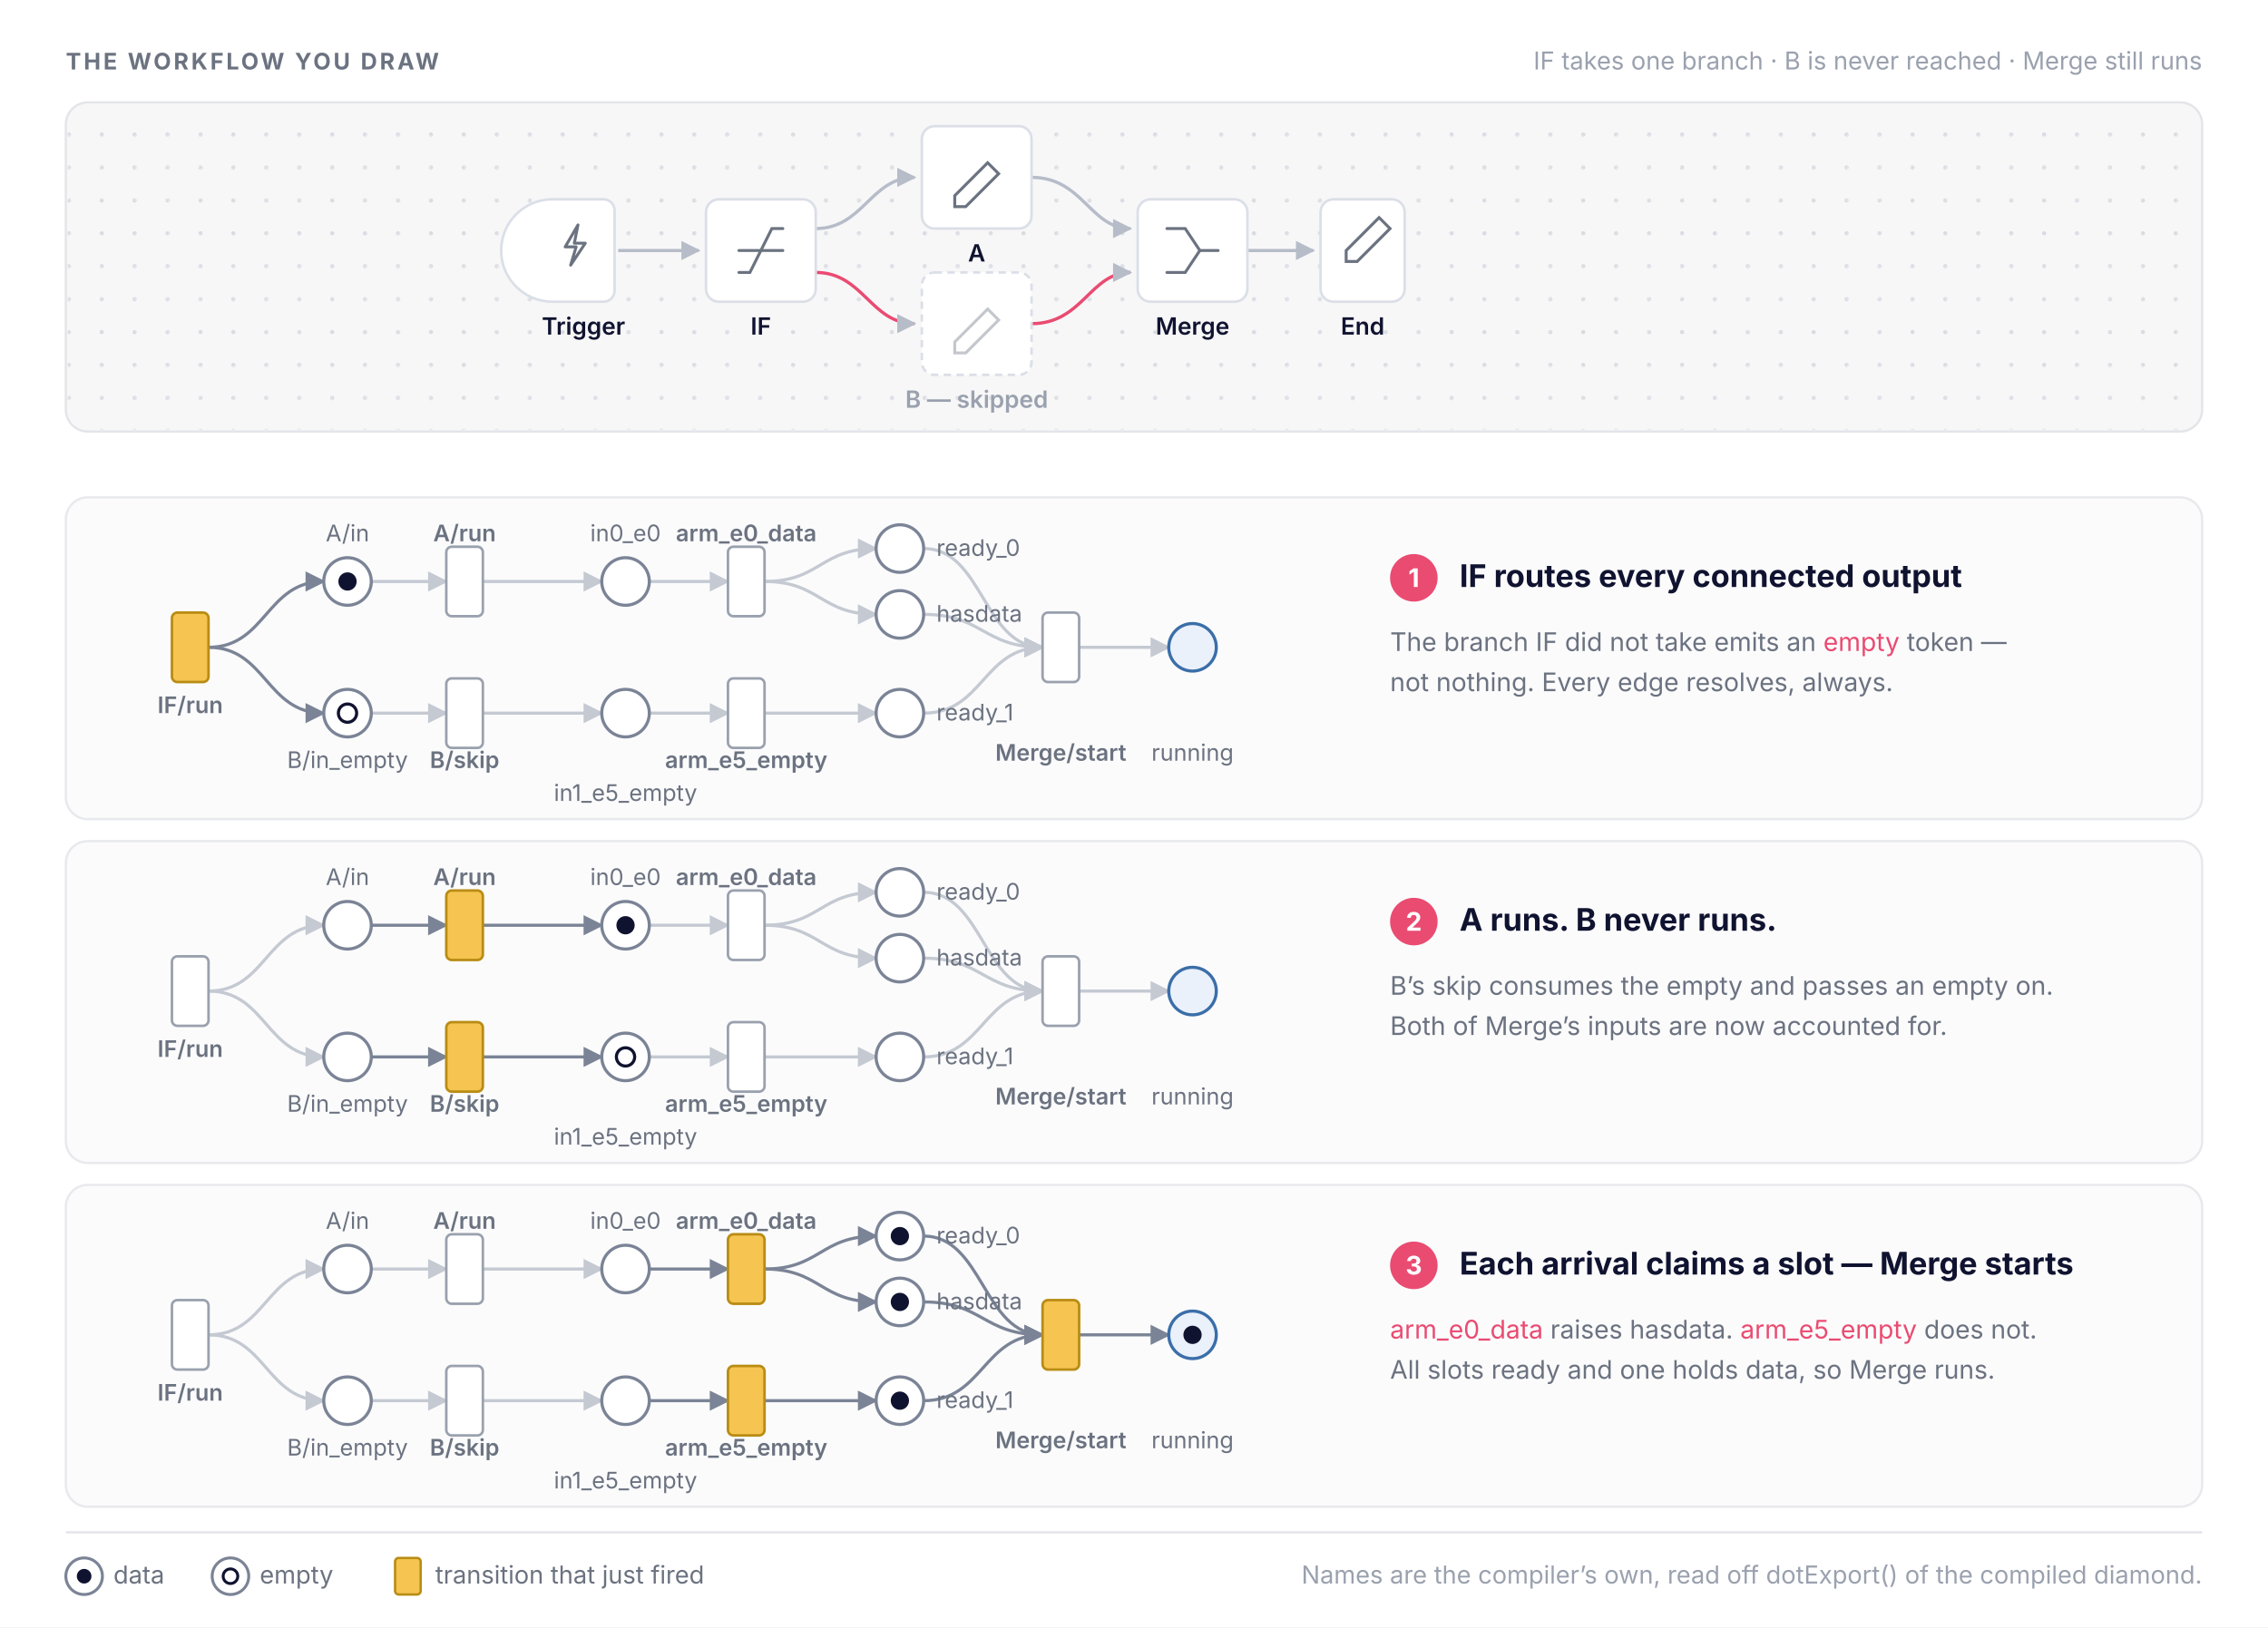
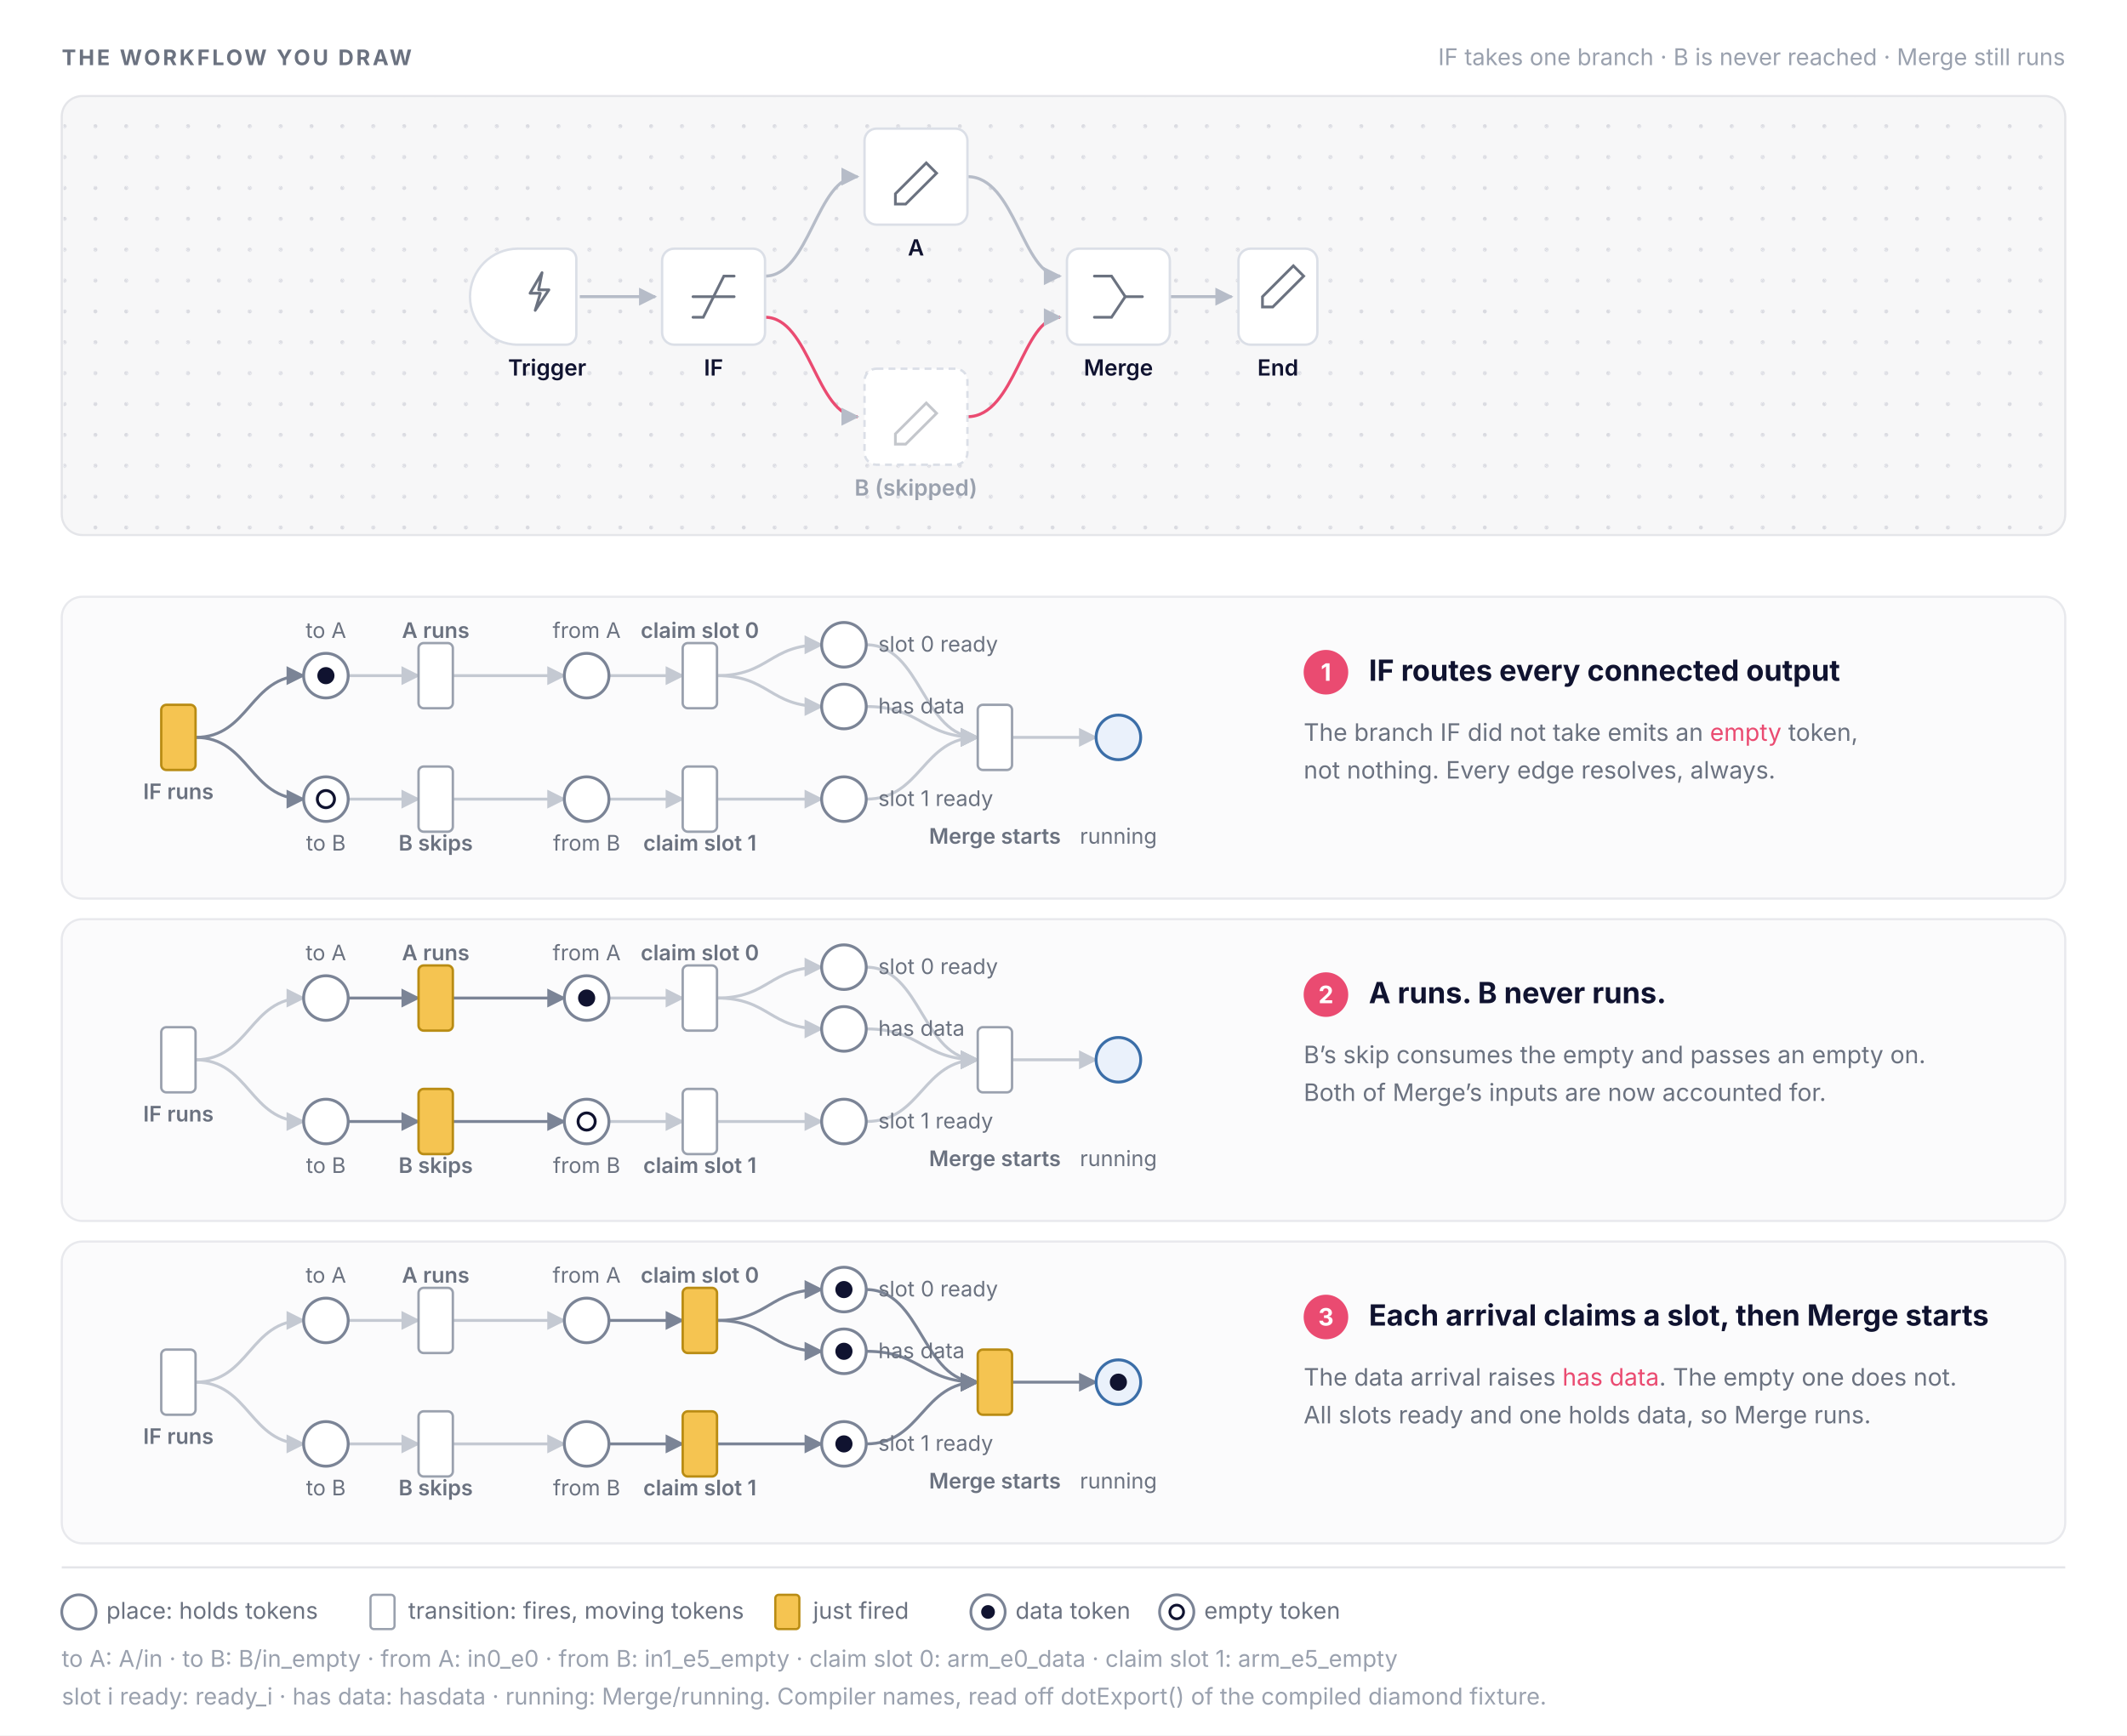
- <svg xmlns="http://www.w3.org/2000/svg" viewBox="0 0 1240 890" width="1240" height="890" role="img" aria-label="An n8n diamond workflow, then three frames of the compiled net running. IF routes data to A and an empty token to B. A runs and B skips, but the skip still delivers an empty to Merge. Both of Merge's input slots are claimed and one carries data, so Merge starts without any stuck-join fallback.">
+ <svg xmlns="http://www.w3.org/2000/svg" viewBox="0 0 1240 1012" width="1240" height="1012" role="img" aria-label="An n8n workflow that splits at IF and rejoins at Merge, then three frames of the compiled net running. IF routes data to A and an empty token to B. A runs and B skips, but the skip still delivers an empty to Merge. Both of Merge's input slots are claimed and one carries data, so Merge starts without any stuck-join fallback.">
  <style>
    .bg { fill:#ffffff; } .canvas { fill:#f7f7f8; stroke:#e4e5e9; } .dot { fill:#d9dae0; }
    .frame { fill:#fbfbfc; stroke:#e8e9ed; }
    .card { fill:#ffffff; stroke:#dbdfe7; } .glyph { stroke:#6b7280; fill:none; }
    .wire { stroke:#b6bcc8; fill:none; } .wireLit { stroke:#ea4b71; fill:none; }
    .ink { fill:#101330; } .muted { fill:#6b7280; } .faint { fill:#9aa1ae; } .accent { fill:#ea4b71; }
    .place { fill:#ffffff; stroke:#7b8496; } .term { fill:#eaf1fb; stroke:#3b6ea8; }
    .bar { fill:#ffffff; stroke:#9aa1ae; } .barLit { fill:#f5c451; stroke:#b98c14; }
    .tok { fill:#101330; } .tokE { fill:none; stroke:#101330; }
    .arc { stroke:#c4c9d2; fill:none; } .arcLit { stroke:#7b8496; fill:none; }
    .ahF { fill:#c4c9d2; } .ahLF { fill:#7b8496; } .awF { fill:#b6bcc8; }
    .panelln { stroke:#e4e5e9; } .badge { fill:#ea4b71; } .onacc { fill:#ffffff; }
    text { font-family: Inter, -apple-system, BlinkMacSystemFont, "Segoe UI", Roboto, "Helvetica Neue", Arial, sans-serif; }
    .eyebrow { font-size:12.5px; font-weight:700; letter-spacing:1.4px; }
    .nodelbl { font-size:13px; font-weight:600; }
    .plbl { font-size:12.5px; } .tlbl { font-size:12.5px; font-weight:600; }
    .fhead { font-size:17px; font-weight:650; } .fbody { font-size:14px; } .note { font-size:13.5px; }
  </style>
  <defs>
    <marker id="ah" viewBox="0 0 10 10" refX="9" refY="5" markerWidth="6.5" markerHeight="6.5" orient="auto-start-reverse">
      <path class="ahF" d="M0 0 L10 5 L0 10 z" />
    </marker>
    <marker id="ahL" viewBox="0 0 10 10" refX="9" refY="5" markerWidth="6.5" markerHeight="6.5" orient="auto-start-reverse">
      <path class="ahLF" d="M0 0 L10 5 L0 10 z" />
    </marker>
    <marker id="aw" viewBox="0 0 10 10" refX="9" refY="5" markerWidth="6" markerHeight="6" orient="auto-start-reverse">
      <path class="awF" d="M0 0 L10 5 L0 10 z" />
    </marker>
    <pattern id="grid" width="18" height="18" patternUnits="userSpaceOnUse">
      <circle class="dot" cx="1.6" cy="1.6" r="1.15" />
    </pattern>
  </defs>
-   <rect class="bg" x="0" y="0" width="1240" height="890" />
+   <rect class="bg" x="0" y="0" width="1240" height="1012" />
  <text class="muted eyebrow" x="36" y="38">THE WORKFLOW YOU DRAW</text>
  <text class="faint note" x="1204" y="38" text-anchor="end">IF takes one branch · B is never reached · Merge still runs</text>
-   <rect class="canvas" x="36" y="56" width="1168" height="180" rx="12" stroke-width="1.25" />
-   <rect x="37" y="57" width="1166" height="178" rx="11" fill="url(#grid)" />
+   <rect class="canvas" x="36" y="56" width="1168" height="256" rx="12" stroke-width="1.25" />
+   <rect x="37" y="57" width="1166" height="254" rx="11" fill="url(#grid)" />
  <g class="wire" stroke-width="1.75" marker-end="url(#aw)">
-     <path d="M338 137 C360 137 362 137 382 137" />
-     <path d="M446 125 C472 125 476 97 500 97" />
-     <path d="M564 97 C592 97 596 125 618 125" />
-     <path d="M682 137 C700 137 700 137 718 137" />
+     <path d="M338 173 C360 173 362 173 382 173" />
+     <path d="M446 161 C472 161 476 103 500 103" />
+     <path d="M564 103 C592 103 596 161 618 161" />
+     <path d="M682 173 C700 173 700 173 718 173" />
  </g>
  <g class="wireLit" stroke-width="1.75" marker-end="url(#aw)">
-     <path d="M446 149 C472 149 476 177 500 177" />
-     <path d="M564 177 C592 177 596 149 618 149" />
-   </g>
-   <path class="card" stroke-width="1.4" d="M302 109 h28 a6 6 0 0 1 6 6 v44 a6 6 0 0 1 -6 6 h-28 a28 28 0 0 1 0 -56 z" />
+     <path d="M446 185 C472 185 476 243 500 243" />
+     <path d="M564 243 C592 243 596 185 618 185" />
+   </g>
+   <path class="card" stroke-width="1.4" d="M302 145 h28 a6 6 0 0 1 6 6 v44 a6 6 0 0 1 -6 6 h-28 a28 28 0 0 1 0 -56 z" />
  <g class="glyph" stroke-width="1.6" stroke-linejoin="round" stroke-linecap="round">
-     <path d="M316 123 l-7 12 h6 l-3 10 l8 -12 h-6 z" />
-   </g>
-   <text class="ink nodelbl" x="319" y="183" text-anchor="middle">Trigger</text>
-   <rect class="card" x="386" y="109" width="60" height="56" rx="7" stroke-width="1.4" />
-   <g class="glyph" stroke-width="1.6" stroke-linecap="round">
-     <path d="M404 149 h6 l12 -24 h6" />
-     <path d="M404 137 h24" />
-   </g>
-   <text class="ink nodelbl" x="416" y="183" text-anchor="middle">IF</text>
-   <rect class="card" x="504" y="69" width="60" height="56" rx="7" stroke-width="1.4" />
-   <g class="glyph" stroke-width="1.6" stroke-linecap="round">
-     <path d="M522 107 l18 -18 l6 6 l-18 18 h-6 z" />
-   </g>
-   <text class="ink nodelbl" x="534" y="143" text-anchor="middle">A</text>
-   <rect class="card" x="504" y="149" width="60" height="56" rx="7" stroke-width="1.4" stroke-dasharray="4 3" />
+     <path d="M316 159 l-7 12 h6 l-3 10 l8 -12 h-6 z" />
+   </g>
+   <text class="ink nodelbl" x="319" y="219" text-anchor="middle">Trigger</text>
+   <rect class="card" x="386" y="145" width="60" height="56" rx="7" stroke-width="1.4" />
+   <g class="glyph" stroke-width="1.6" stroke-linecap="round">
+     <path d="M404 185 h6 l12 -24 h6" />
+     <path d="M404 173 h24" />
+   </g>
+   <text class="ink nodelbl" x="416" y="219" text-anchor="middle">IF</text>
+   <rect class="card" x="504" y="75" width="60" height="56" rx="7" stroke-width="1.4" />
+   <g class="glyph" stroke-width="1.6" stroke-linecap="round">
+     <path d="M522 113 l18 -18 l6 6 l-18 18 h-6 z" />
+   </g>
+   <text class="ink nodelbl" x="534" y="149" text-anchor="middle">A</text>
+   <rect class="card" x="504" y="215" width="60" height="56" rx="7" stroke-width="1.4" stroke-dasharray="4 3" />
  <g class="glyph" stroke-width="1.6" stroke-linecap="round" opacity="0.4">
-     <path d="M522 187 l18 -18 l6 6 l-18 18 h-6 z" />
-   </g>
-   <text class="faint nodelbl" x="534" y="223" text-anchor="middle">B — skipped</text>
-   <rect class="card" x="622" y="109" width="60" height="56" rx="7" stroke-width="1.4" />
-   <g class="glyph" stroke-width="1.6" stroke-linecap="round">
-     <path d="M638 125 h10 l8 12 h10" />
-     <path d="M638 149 h10 l8 -12" />
-   </g>
-   <text class="ink nodelbl" x="652" y="183" text-anchor="middle">Merge</text>
-   <rect class="card" x="722" y="109" width="46" height="56" rx="7" stroke-width="1.4" />
-   <g class="glyph" stroke-width="1.6" stroke-linecap="round">
-     <path d="M736 137 l18 -18 l6 6 l-18 18 h-6 z" />
-   </g>
-   <text class="ink nodelbl" x="745" y="183" text-anchor="middle">End</text>
-   <rect class="frame" x="36" y="272" width="1168" height="176" rx="12" stroke-width="1.25" />
-   <circle class="badge" cx="773" cy="316" r="13" />
-   <text class="onacc" x="773" y="321" text-anchor="middle" font-size="14" font-weight="700">1</text>
-   <text class="ink fhead" x="798" y="321">IF routes every connected output</text>
-   <text class="muted fbody" x="760" y="356">The branch IF did not take emits an <tspan class="accent">empty</tspan> token —</text>
-   <text class="muted fbody" x="760" y="378">not nothing. Every edge resolves, always.</text>
-   <path class="arcLit" stroke-width="1.7" marker-end="url(#ahL)" d="M114 354 C145.5 354 145.5 318 177 318" />
-   <path class="arcLit" stroke-width="1.7" marker-end="url(#ahL)" d="M114 354 C145.5 354 145.5 390 177 390" />
-   <path class="arc" stroke-width="1.7" marker-end="url(#ah)" d="M203 318 L244 318" />
-   <path class="arc" stroke-width="1.7" marker-end="url(#ah)" d="M264 318 L329 318" />
-   <path class="arc" stroke-width="1.7" marker-end="url(#ah)" d="M203 390 L244 390" />
-   <path class="arc" stroke-width="1.7" marker-end="url(#ah)" d="M264 390 L329 390" />
-   <path class="arc" stroke-width="1.7" marker-end="url(#ah)" d="M355 318 L398 318" />
-   <path class="arc" stroke-width="1.7" marker-end="url(#ah)" d="M355 390 L398 390" />
-   <path class="arc" stroke-width="1.7" marker-end="url(#ah)" d="M418 318 C448.5 318 448.5 300 479 300" />
-   <path class="arc" stroke-width="1.7" marker-end="url(#ah)" d="M418 318 C448.5 318 448.5 336 479 336" />
-   <path class="arc" stroke-width="1.7" marker-end="url(#ah)" d="M418 390 L479 390" />
-   <path class="arc" stroke-width="1.7" marker-end="url(#ah)" d="M505 300 C537.5 300 537.5 354 570 354" />
-   <path class="arc" stroke-width="1.7" marker-end="url(#ah)" d="M505 336 C537.5 336 537.5 354 570 354" />
-   <path class="arc" stroke-width="1.7" marker-end="url(#ah)" d="M505 390 C537.5 390 537.5 354 570 354" />
-   <path class="arc" stroke-width="1.7" marker-end="url(#ah)" d="M590 354 L639 354" />
-   <rect class="barLit" x="94" y="335" width="20" height="38" rx="3" stroke-width="1.4" />
-   <circle class="place" cx="190" cy="318" r="13" stroke-width="1.7" />
-   <circle class="tok" cx="190" cy="318" r="5" />
-   <rect class="bar" x="244" y="299" width="20" height="38" rx="3" stroke-width="1.4" />
-   <circle class="place" cx="342" cy="318" r="13" stroke-width="1.7" />
-   <rect class="bar" x="398" y="299" width="20" height="38" rx="3" stroke-width="1.4" />
-   <circle class="place" cx="190" cy="390" r="13" stroke-width="1.7" />
-   <circle class="tokE" cx="190" cy="390" r="5" stroke-width="1.7" />
-   <rect class="bar" x="244" y="371" width="20" height="38" rx="3" stroke-width="1.4" />
-   <circle class="place" cx="342" cy="390" r="13" stroke-width="1.7" />
-   <rect class="bar" x="398" y="371" width="20" height="38" rx="3" stroke-width="1.4" />
-   <circle class="place" cx="492" cy="300" r="13" stroke-width="1.7" />
-   <circle class="place" cx="492" cy="336" r="13" stroke-width="1.7" />
-   <circle class="place" cx="492" cy="390" r="13" stroke-width="1.7" />
-   <rect class="bar" x="570" y="335" width="20" height="38" rx="3" stroke-width="1.4" />
-   <circle class="term" cx="652" cy="354" r="13" stroke-width="1.7" />
-   <text class="muted tlbl" x="104" y="390" text-anchor="middle">IF/run</text>
-   <text class="muted plbl" x="190" y="296" text-anchor="middle">A/in</text>
-   <text class="muted tlbl" x="254" y="296" text-anchor="middle">A/run</text>
-   <text class="muted plbl" x="342" y="296" text-anchor="middle">in0_e0</text>
-   <text class="muted tlbl" x="408" y="296" text-anchor="middle">arm_e0_data</text>
-   <text class="muted plbl" x="190" y="420" text-anchor="middle">B/in_empty</text>
-   <text class="muted tlbl" x="254" y="420" text-anchor="middle">B/skip</text>
-   <text class="muted plbl" x="342" y="438" text-anchor="middle">in1_e5_empty</text>
-   <text class="muted tlbl" x="408" y="420" text-anchor="middle">arm_e5_empty</text>
-   <text class="muted plbl" x="512" y="304" text-anchor="start">ready_0</text>
-   <text class="muted plbl" x="512" y="340" text-anchor="start">hasdata</text>
-   <text class="muted plbl" x="512" y="394" text-anchor="start">ready_1</text>
-   <text class="muted tlbl" x="580" y="416" text-anchor="middle">Merge/start</text>
-   <text class="muted plbl" x="652" y="416" text-anchor="middle">running</text>
-   <rect class="frame" x="36" y="460" width="1168" height="176" rx="12" stroke-width="1.25" />
-   <circle class="badge" cx="773" cy="504" r="13" />
-   <text class="onacc" x="773" y="509" text-anchor="middle" font-size="14" font-weight="700">2</text>
-   <text class="ink fhead" x="798" y="509">A runs. B never runs.</text>
-   <text class="muted fbody" x="760" y="544">B’s skip consumes the empty and passes an empty on.</text>
-   <text class="muted fbody" x="760" y="566">Both of Merge’s inputs are now accounted for.</text>
-   <path class="arc" stroke-width="1.7" marker-end="url(#ah)" d="M114 542 C145.5 542 145.5 506 177 506" />
-   <path class="arc" stroke-width="1.7" marker-end="url(#ah)" d="M114 542 C145.5 542 145.5 578 177 578" />
-   <path class="arcLit" stroke-width="1.7" marker-end="url(#ahL)" d="M203 506 L244 506" />
-   <path class="arcLit" stroke-width="1.7" marker-end="url(#ahL)" d="M264 506 L329 506" />
-   <path class="arcLit" stroke-width="1.7" marker-end="url(#ahL)" d="M203 578 L244 578" />
-   <path class="arcLit" stroke-width="1.7" marker-end="url(#ahL)" d="M264 578 L329 578" />
-   <path class="arc" stroke-width="1.7" marker-end="url(#ah)" d="M355 506 L398 506" />
-   <path class="arc" stroke-width="1.7" marker-end="url(#ah)" d="M355 578 L398 578" />
-   <path class="arc" stroke-width="1.7" marker-end="url(#ah)" d="M418 506 C448.5 506 448.5 488 479 488" />
-   <path class="arc" stroke-width="1.7" marker-end="url(#ah)" d="M418 506 C448.5 506 448.5 524 479 524" />
-   <path class="arc" stroke-width="1.7" marker-end="url(#ah)" d="M418 578 L479 578" />
-   <path class="arc" stroke-width="1.7" marker-end="url(#ah)" d="M505 488 C537.5 488 537.5 542 570 542" />
-   <path class="arc" stroke-width="1.7" marker-end="url(#ah)" d="M505 524 C537.5 524 537.5 542 570 542" />
-   <path class="arc" stroke-width="1.7" marker-end="url(#ah)" d="M505 578 C537.5 578 537.5 542 570 542" />
-   <path class="arc" stroke-width="1.7" marker-end="url(#ah)" d="M590 542 L639 542" />
-   <rect class="bar" x="94" y="523" width="20" height="38" rx="3" stroke-width="1.4" />
-   <circle class="place" cx="190" cy="506" r="13" stroke-width="1.7" />
-   <rect class="barLit" x="244" y="487" width="20" height="38" rx="3" stroke-width="1.4" />
-   <circle class="place" cx="342" cy="506" r="13" stroke-width="1.7" />
-   <circle class="tok" cx="342" cy="506" r="5" />
-   <rect class="bar" x="398" y="487" width="20" height="38" rx="3" stroke-width="1.4" />
-   <circle class="place" cx="190" cy="578" r="13" stroke-width="1.7" />
-   <rect class="barLit" x="244" y="559" width="20" height="38" rx="3" stroke-width="1.4" />
-   <circle class="place" cx="342" cy="578" r="13" stroke-width="1.7" />
-   <circle class="tokE" cx="342" cy="578" r="5" stroke-width="1.7" />
-   <rect class="bar" x="398" y="559" width="20" height="38" rx="3" stroke-width="1.4" />
-   <circle class="place" cx="492" cy="488" r="13" stroke-width="1.7" />
-   <circle class="place" cx="492" cy="524" r="13" stroke-width="1.7" />
-   <circle class="place" cx="492" cy="578" r="13" stroke-width="1.7" />
-   <rect class="bar" x="570" y="523" width="20" height="38" rx="3" stroke-width="1.4" />
-   <circle class="term" cx="652" cy="542" r="13" stroke-width="1.7" />
-   <text class="muted tlbl" x="104" y="578" text-anchor="middle">IF/run</text>
-   <text class="muted plbl" x="190" y="484" text-anchor="middle">A/in</text>
-   <text class="muted tlbl" x="254" y="484" text-anchor="middle">A/run</text>
-   <text class="muted plbl" x="342" y="484" text-anchor="middle">in0_e0</text>
-   <text class="muted tlbl" x="408" y="484" text-anchor="middle">arm_e0_data</text>
-   <text class="muted plbl" x="190" y="608" text-anchor="middle">B/in_empty</text>
-   <text class="muted tlbl" x="254" y="608" text-anchor="middle">B/skip</text>
-   <text class="muted plbl" x="342" y="626" text-anchor="middle">in1_e5_empty</text>
-   <text class="muted tlbl" x="408" y="608" text-anchor="middle">arm_e5_empty</text>
-   <text class="muted plbl" x="512" y="492" text-anchor="start">ready_0</text>
-   <text class="muted plbl" x="512" y="528" text-anchor="start">hasdata</text>
-   <text class="muted plbl" x="512" y="582" text-anchor="start">ready_1</text>
-   <text class="muted tlbl" x="580" y="604" text-anchor="middle">Merge/start</text>
-   <text class="muted plbl" x="652" y="604" text-anchor="middle">running</text>
-   <rect class="frame" x="36" y="648" width="1168" height="176" rx="12" stroke-width="1.25" />
-   <circle class="badge" cx="773" cy="692" r="13" />
-   <text class="onacc" x="773" y="697" text-anchor="middle" font-size="14" font-weight="700">3</text>
-   <text class="ink fhead" x="798" y="697">Each arrival claims a slot — Merge starts</text>
-   <text class="muted fbody" x="760" y="732">
-     <tspan class="accent">arm_e0_data</tspan> raises hasdata. <tspan class="accent">arm_e5_empty</tspan> does not.</text>
-   <text class="muted fbody" x="760" y="754">All slots ready and one holds data, so Merge runs.</text>
-   <path class="arc" stroke-width="1.7" marker-end="url(#ah)" d="M114 730 C145.5 730 145.5 694 177 694" />
-   <path class="arc" stroke-width="1.7" marker-end="url(#ah)" d="M114 730 C145.5 730 145.5 766 177 766" />
-   <path class="arc" stroke-width="1.7" marker-end="url(#ah)" d="M203 694 L244 694" />
-   <path class="arc" stroke-width="1.7" marker-end="url(#ah)" d="M264 694 L329 694" />
-   <path class="arc" stroke-width="1.7" marker-end="url(#ah)" d="M203 766 L244 766" />
-   <path class="arc" stroke-width="1.7" marker-end="url(#ah)" d="M264 766 L329 766" />
-   <path class="arcLit" stroke-width="1.7" marker-end="url(#ahL)" d="M355 694 L398 694" />
-   <path class="arcLit" stroke-width="1.7" marker-end="url(#ahL)" d="M355 766 L398 766" />
-   <path class="arcLit" stroke-width="1.7" marker-end="url(#ahL)" d="M418 694 C448.5 694 448.5 676 479 676" />
-   <path class="arcLit" stroke-width="1.7" marker-end="url(#ahL)" d="M418 694 C448.5 694 448.5 712 479 712" />
-   <path class="arcLit" stroke-width="1.7" marker-end="url(#ahL)" d="M418 766 L479 766" />
-   <path class="arcLit" stroke-width="1.7" marker-end="url(#ahL)" d="M505 676 C537.5 676 537.5 730 570 730" />
-   <path class="arcLit" stroke-width="1.7" marker-end="url(#ahL)" d="M505 712 C537.5 712 537.5 730 570 730" />
-   <path class="arcLit" stroke-width="1.7" marker-end="url(#ahL)" d="M505 766 C537.5 766 537.5 730 570 730" />
-   <path class="arcLit" stroke-width="1.7" marker-end="url(#ahL)" d="M590 730 L639 730" />
-   <rect class="bar" x="94" y="711" width="20" height="38" rx="3" stroke-width="1.4" />
-   <circle class="place" cx="190" cy="694" r="13" stroke-width="1.7" />
-   <rect class="bar" x="244" y="675" width="20" height="38" rx="3" stroke-width="1.4" />
-   <circle class="place" cx="342" cy="694" r="13" stroke-width="1.7" />
-   <rect class="barLit" x="398" y="675" width="20" height="38" rx="3" stroke-width="1.4" />
-   <circle class="place" cx="190" cy="766" r="13" stroke-width="1.7" />
-   <rect class="bar" x="244" y="747" width="20" height="38" rx="3" stroke-width="1.4" />
-   <circle class="place" cx="342" cy="766" r="13" stroke-width="1.7" />
-   <rect class="barLit" x="398" y="747" width="20" height="38" rx="3" stroke-width="1.4" />
-   <circle class="place" cx="492" cy="676" r="13" stroke-width="1.7" />
-   <circle class="tok" cx="492" cy="676" r="5" />
-   <circle class="place" cx="492" cy="712" r="13" stroke-width="1.7" />
-   <circle class="tok" cx="492" cy="712" r="5" />
-   <circle class="place" cx="492" cy="766" r="13" stroke-width="1.7" />
-   <circle class="tok" cx="492" cy="766" r="5" />
-   <rect class="barLit" x="570" y="711" width="20" height="38" rx="3" stroke-width="1.4" />
-   <circle class="term" cx="652" cy="730" r="13" stroke-width="1.7" />
-   <circle class="tok" cx="652" cy="730" r="5" />
-   <text class="muted tlbl" x="104" y="766" text-anchor="middle">IF/run</text>
-   <text class="muted plbl" x="190" y="672" text-anchor="middle">A/in</text>
-   <text class="muted tlbl" x="254" y="672" text-anchor="middle">A/run</text>
-   <text class="muted plbl" x="342" y="672" text-anchor="middle">in0_e0</text>
-   <text class="muted tlbl" x="408" y="672" text-anchor="middle">arm_e0_data</text>
-   <text class="muted plbl" x="190" y="796" text-anchor="middle">B/in_empty</text>
-   <text class="muted tlbl" x="254" y="796" text-anchor="middle">B/skip</text>
-   <text class="muted plbl" x="342" y="814" text-anchor="middle">in1_e5_empty</text>
-   <text class="muted tlbl" x="408" y="796" text-anchor="middle">arm_e5_empty</text>
-   <text class="muted plbl" x="512" y="680" text-anchor="start">ready_0</text>
-   <text class="muted plbl" x="512" y="716" text-anchor="start">hasdata</text>
-   <text class="muted plbl" x="512" y="770" text-anchor="start">ready_1</text>
-   <text class="muted tlbl" x="580" y="792" text-anchor="middle">Merge/start</text>
-   <text class="muted plbl" x="652" y="792" text-anchor="middle">running</text>
-   <line class="panelln" stroke-width="1.25" x1="36" y1="838" x2="1204" y2="838" />
-   <circle class="place" cx="46" cy="862" r="10" stroke-width="1.6" />
-   <circle class="tok" cx="46" cy="862" r="4" />
-   <text class="muted note" x="62" y="866">data</text>
-   <circle class="place" cx="126" cy="862" r="10" stroke-width="1.6" />
-   <circle class="tokE" cx="126" cy="862" r="4" stroke-width="1.6" />
-   <text class="muted note" x="142" y="866">empty</text>
-   <rect class="barLit" x="216" y="852" width="14" height="20" rx="2" stroke-width="1.3" />
-   <text class="muted note" x="238" y="866">transition that just fired</text>
-   <text class="faint note" x="1204" y="866" text-anchor="end">Names are the compiler’s own, read off dotExport() of the compiled diamond.</text>
+     <path d="M522 253 l18 -18 l6 6 l-18 18 h-6 z" />
+   </g>
+   <text class="faint nodelbl" x="534" y="289" text-anchor="middle">B (skipped)</text>
+   <rect class="card" x="622" y="145" width="60" height="56" rx="7" stroke-width="1.4" />
+   <g class="glyph" stroke-width="1.6" stroke-linecap="round">
+     <path d="M638 161 h10 l8 12 h10" />
+     <path d="M638 185 h10 l8 -12" />
+   </g>
+   <text class="ink nodelbl" x="652" y="219" text-anchor="middle">Merge</text>
+   <rect class="card" x="722" y="145" width="46" height="56" rx="7" stroke-width="1.4" />
+   <g class="glyph" stroke-width="1.6" stroke-linecap="round">
+     <path d="M736 173 l18 -18 l6 6 l-18 18 h-6 z" />
+   </g>
+   <text class="ink nodelbl" x="745" y="219" text-anchor="middle">End</text>
+   <rect class="frame" x="36" y="348" width="1168" height="176" rx="12" stroke-width="1.25" />
+   <circle class="badge" cx="773" cy="392" r="13" />
+   <text class="onacc" x="773" y="397" text-anchor="middle" font-size="14" font-weight="700">1</text>
+   <text class="ink fhead" x="798" y="397">IF routes every connected output</text>
+   <text class="muted fbody" x="760" y="432">The branch IF did not take emits an <tspan class="accent">empty</tspan> token,</text>
+   <text class="muted fbody" x="760" y="454">not nothing. Every edge resolves, always.</text>
+   <path class="arcLit" stroke-width="1.7" marker-end="url(#ahL)" d="M114 430 C145.5 430 145.5 394 177 394" />
+   <path class="arcLit" stroke-width="1.7" marker-end="url(#ahL)" d="M114 430 C145.5 430 145.5 466 177 466" />
+   <path class="arc" stroke-width="1.7" marker-end="url(#ah)" d="M203 394 L244 394" />
+   <path class="arc" stroke-width="1.7" marker-end="url(#ah)" d="M264 394 L329 394" />
+   <path class="arc" stroke-width="1.7" marker-end="url(#ah)" d="M203 466 L244 466" />
+   <path class="arc" stroke-width="1.7" marker-end="url(#ah)" d="M264 466 L329 466" />
+   <path class="arc" stroke-width="1.7" marker-end="url(#ah)" d="M355 394 L398 394" />
+   <path class="arc" stroke-width="1.7" marker-end="url(#ah)" d="M355 466 L398 466" />
+   <path class="arc" stroke-width="1.7" marker-end="url(#ah)" d="M418 394 C448.5 394 448.5 376 479 376" />
+   <path class="arc" stroke-width="1.7" marker-end="url(#ah)" d="M418 394 C448.5 394 448.5 412 479 412" />
+   <path class="arc" stroke-width="1.7" marker-end="url(#ah)" d="M418 466 L479 466" />
+   <path class="arc" stroke-width="1.7" marker-end="url(#ah)" d="M505 376 C537.5 376 537.5 430 570 430" />
+   <path class="arc" stroke-width="1.7" marker-end="url(#ah)" d="M505 412 C537.5 412 537.5 430 570 430" />
+   <path class="arc" stroke-width="1.7" marker-end="url(#ah)" d="M505 466 C537.5 466 537.5 430 570 430" />
+   <path class="arc" stroke-width="1.7" marker-end="url(#ah)" d="M590 430 L639 430" />
+   <rect class="barLit" x="94" y="411" width="20" height="38" rx="3" stroke-width="1.4" />
+   <circle class="place" cx="190" cy="394" r="13" stroke-width="1.7" />
+   <circle class="tok" cx="190" cy="394" r="5" />
+   <rect class="bar" x="244" y="375" width="20" height="38" rx="3" stroke-width="1.4" />
+   <circle class="place" cx="342" cy="394" r="13" stroke-width="1.7" />
+   <rect class="bar" x="398" y="375" width="20" height="38" rx="3" stroke-width="1.4" />
+   <circle class="place" cx="190" cy="466" r="13" stroke-width="1.7" />
+   <circle class="tokE" cx="190" cy="466" r="5" stroke-width="1.7" />
+   <rect class="bar" x="244" y="447" width="20" height="38" rx="3" stroke-width="1.4" />
+   <circle class="place" cx="342" cy="466" r="13" stroke-width="1.7" />
+   <rect class="bar" x="398" y="447" width="20" height="38" rx="3" stroke-width="1.4" />
+   <circle class="place" cx="492" cy="376" r="13" stroke-width="1.7" />
+   <circle class="place" cx="492" cy="412" r="13" stroke-width="1.7" />
+   <circle class="place" cx="492" cy="466" r="13" stroke-width="1.7" />
+   <rect class="bar" x="570" y="411" width="20" height="38" rx="3" stroke-width="1.4" />
+   <circle class="term" cx="652" cy="430" r="13" stroke-width="1.7" />
+   <text class="muted tlbl" x="104" y="466" text-anchor="middle">IF runs</text>
+   <text class="muted plbl" x="190" y="372" text-anchor="middle">to A</text>
+   <text class="muted tlbl" x="254" y="372" text-anchor="middle">A runs</text>
+   <text class="muted plbl" x="342" y="372" text-anchor="middle">from A</text>
+   <text class="muted tlbl" x="408" y="372" text-anchor="middle">claim slot 0</text>
+   <text class="muted plbl" x="190" y="496" text-anchor="middle">to B</text>
+   <text class="muted tlbl" x="254" y="496" text-anchor="middle">B skips</text>
+   <text class="muted plbl" x="342" y="496" text-anchor="middle">from B</text>
+   <text class="muted tlbl" x="408" y="496" text-anchor="middle">claim slot 1</text>
+   <text class="muted plbl" x="512" y="380" text-anchor="start">slot 0 ready</text>
+   <text class="muted plbl" x="512" y="416" text-anchor="start">has data</text>
+   <text class="muted plbl" x="512" y="470" text-anchor="start">slot 1 ready</text>
+   <text class="muted tlbl" x="580" y="492" text-anchor="middle">Merge starts</text>
+   <text class="muted plbl" x="652" y="492" text-anchor="middle">running</text>
+   <rect class="frame" x="36" y="536" width="1168" height="176" rx="12" stroke-width="1.25" />
+   <circle class="badge" cx="773" cy="580" r="13" />
+   <text class="onacc" x="773" y="585" text-anchor="middle" font-size="14" font-weight="700">2</text>
+   <text class="ink fhead" x="798" y="585">A runs. B never runs.</text>
+   <text class="muted fbody" x="760" y="620">B’s skip consumes the empty and passes an empty on.</text>
+   <text class="muted fbody" x="760" y="642">Both of Merge’s inputs are now accounted for.</text>
+   <path class="arc" stroke-width="1.7" marker-end="url(#ah)" d="M114 618 C145.5 618 145.5 582 177 582" />
+   <path class="arc" stroke-width="1.7" marker-end="url(#ah)" d="M114 618 C145.5 618 145.5 654 177 654" />
+   <path class="arcLit" stroke-width="1.7" marker-end="url(#ahL)" d="M203 582 L244 582" />
+   <path class="arcLit" stroke-width="1.7" marker-end="url(#ahL)" d="M264 582 L329 582" />
+   <path class="arcLit" stroke-width="1.7" marker-end="url(#ahL)" d="M203 654 L244 654" />
+   <path class="arcLit" stroke-width="1.7" marker-end="url(#ahL)" d="M264 654 L329 654" />
+   <path class="arc" stroke-width="1.7" marker-end="url(#ah)" d="M355 582 L398 582" />
+   <path class="arc" stroke-width="1.7" marker-end="url(#ah)" d="M355 654 L398 654" />
+   <path class="arc" stroke-width="1.7" marker-end="url(#ah)" d="M418 582 C448.5 582 448.5 564 479 564" />
+   <path class="arc" stroke-width="1.7" marker-end="url(#ah)" d="M418 582 C448.5 582 448.5 600 479 600" />
+   <path class="arc" stroke-width="1.7" marker-end="url(#ah)" d="M418 654 L479 654" />
+   <path class="arc" stroke-width="1.7" marker-end="url(#ah)" d="M505 564 C537.5 564 537.5 618 570 618" />
+   <path class="arc" stroke-width="1.7" marker-end="url(#ah)" d="M505 600 C537.5 600 537.5 618 570 618" />
+   <path class="arc" stroke-width="1.7" marker-end="url(#ah)" d="M505 654 C537.5 654 537.5 618 570 618" />
+   <path class="arc" stroke-width="1.7" marker-end="url(#ah)" d="M590 618 L639 618" />
+   <rect class="bar" x="94" y="599" width="20" height="38" rx="3" stroke-width="1.4" />
+   <circle class="place" cx="190" cy="582" r="13" stroke-width="1.7" />
+   <rect class="barLit" x="244" y="563" width="20" height="38" rx="3" stroke-width="1.4" />
+   <circle class="place" cx="342" cy="582" r="13" stroke-width="1.7" />
+   <circle class="tok" cx="342" cy="582" r="5" />
+   <rect class="bar" x="398" y="563" width="20" height="38" rx="3" stroke-width="1.4" />
+   <circle class="place" cx="190" cy="654" r="13" stroke-width="1.7" />
+   <rect class="barLit" x="244" y="635" width="20" height="38" rx="3" stroke-width="1.4" />
+   <circle class="place" cx="342" cy="654" r="13" stroke-width="1.7" />
+   <circle class="tokE" cx="342" cy="654" r="5" stroke-width="1.7" />
+   <rect class="bar" x="398" y="635" width="20" height="38" rx="3" stroke-width="1.4" />
+   <circle class="place" cx="492" cy="564" r="13" stroke-width="1.7" />
+   <circle class="place" cx="492" cy="600" r="13" stroke-width="1.7" />
+   <circle class="place" cx="492" cy="654" r="13" stroke-width="1.7" />
+   <rect class="bar" x="570" y="599" width="20" height="38" rx="3" stroke-width="1.4" />
+   <circle class="term" cx="652" cy="618" r="13" stroke-width="1.7" />
+   <text class="muted tlbl" x="104" y="654" text-anchor="middle">IF runs</text>
+   <text class="muted plbl" x="190" y="560" text-anchor="middle">to A</text>
+   <text class="muted tlbl" x="254" y="560" text-anchor="middle">A runs</text>
+   <text class="muted plbl" x="342" y="560" text-anchor="middle">from A</text>
+   <text class="muted tlbl" x="408" y="560" text-anchor="middle">claim slot 0</text>
+   <text class="muted plbl" x="190" y="684" text-anchor="middle">to B</text>
+   <text class="muted tlbl" x="254" y="684" text-anchor="middle">B skips</text>
+   <text class="muted plbl" x="342" y="684" text-anchor="middle">from B</text>
+   <text class="muted tlbl" x="408" y="684" text-anchor="middle">claim slot 1</text>
+   <text class="muted plbl" x="512" y="568" text-anchor="start">slot 0 ready</text>
+   <text class="muted plbl" x="512" y="604" text-anchor="start">has data</text>
+   <text class="muted plbl" x="512" y="658" text-anchor="start">slot 1 ready</text>
+   <text class="muted tlbl" x="580" y="680" text-anchor="middle">Merge starts</text>
+   <text class="muted plbl" x="652" y="680" text-anchor="middle">running</text>
+   <rect class="frame" x="36" y="724" width="1168" height="176" rx="12" stroke-width="1.25" />
+   <circle class="badge" cx="773" cy="768" r="13" />
+   <text class="onacc" x="773" y="773" text-anchor="middle" font-size="14" font-weight="700">3</text>
+   <text class="ink fhead" x="798" y="773">Each arrival claims a slot, then Merge starts</text>
+   <text class="muted fbody" x="760" y="808">The data arrival raises <tspan class="accent">has data</tspan>. The empty one does not.</text>
+   <text class="muted fbody" x="760" y="830">All slots ready and one holds data, so Merge runs.</text>
+   <path class="arc" stroke-width="1.7" marker-end="url(#ah)" d="M114 806 C145.5 806 145.5 770 177 770" />
+   <path class="arc" stroke-width="1.7" marker-end="url(#ah)" d="M114 806 C145.5 806 145.5 842 177 842" />
+   <path class="arc" stroke-width="1.7" marker-end="url(#ah)" d="M203 770 L244 770" />
+   <path class="arc" stroke-width="1.7" marker-end="url(#ah)" d="M264 770 L329 770" />
+   <path class="arc" stroke-width="1.7" marker-end="url(#ah)" d="M203 842 L244 842" />
+   <path class="arc" stroke-width="1.7" marker-end="url(#ah)" d="M264 842 L329 842" />
+   <path class="arcLit" stroke-width="1.7" marker-end="url(#ahL)" d="M355 770 L398 770" />
+   <path class="arcLit" stroke-width="1.7" marker-end="url(#ahL)" d="M355 842 L398 842" />
+   <path class="arcLit" stroke-width="1.7" marker-end="url(#ahL)" d="M418 770 C448.5 770 448.5 752 479 752" />
+   <path class="arcLit" stroke-width="1.7" marker-end="url(#ahL)" d="M418 770 C448.5 770 448.5 788 479 788" />
+   <path class="arcLit" stroke-width="1.7" marker-end="url(#ahL)" d="M418 842 L479 842" />
+   <path class="arcLit" stroke-width="1.7" marker-end="url(#ahL)" d="M505 752 C537.5 752 537.5 806 570 806" />
+   <path class="arcLit" stroke-width="1.7" marker-end="url(#ahL)" d="M505 788 C537.5 788 537.5 806 570 806" />
+   <path class="arcLit" stroke-width="1.7" marker-end="url(#ahL)" d="M505 842 C537.5 842 537.5 806 570 806" />
+   <path class="arcLit" stroke-width="1.7" marker-end="url(#ahL)" d="M590 806 L639 806" />
+   <rect class="bar" x="94" y="787" width="20" height="38" rx="3" stroke-width="1.4" />
+   <circle class="place" cx="190" cy="770" r="13" stroke-width="1.7" />
+   <rect class="bar" x="244" y="751" width="20" height="38" rx="3" stroke-width="1.4" />
+   <circle class="place" cx="342" cy="770" r="13" stroke-width="1.7" />
+   <rect class="barLit" x="398" y="751" width="20" height="38" rx="3" stroke-width="1.4" />
+   <circle class="place" cx="190" cy="842" r="13" stroke-width="1.7" />
+   <rect class="bar" x="244" y="823" width="20" height="38" rx="3" stroke-width="1.4" />
+   <circle class="place" cx="342" cy="842" r="13" stroke-width="1.7" />
+   <rect class="barLit" x="398" y="823" width="20" height="38" rx="3" stroke-width="1.4" />
+   <circle class="place" cx="492" cy="752" r="13" stroke-width="1.7" />
+   <circle class="tok" cx="492" cy="752" r="5" />
+   <circle class="place" cx="492" cy="788" r="13" stroke-width="1.7" />
+   <circle class="tok" cx="492" cy="788" r="5" />
+   <circle class="place" cx="492" cy="842" r="13" stroke-width="1.7" />
+   <circle class="tok" cx="492" cy="842" r="5" />
+   <rect class="barLit" x="570" y="787" width="20" height="38" rx="3" stroke-width="1.4" />
+   <circle class="term" cx="652" cy="806" r="13" stroke-width="1.7" />
+   <circle class="tok" cx="652" cy="806" r="5" />
+   <text class="muted tlbl" x="104" y="842" text-anchor="middle">IF runs</text>
+   <text class="muted plbl" x="190" y="748" text-anchor="middle">to A</text>
+   <text class="muted tlbl" x="254" y="748" text-anchor="middle">A runs</text>
+   <text class="muted plbl" x="342" y="748" text-anchor="middle">from A</text>
+   <text class="muted tlbl" x="408" y="748" text-anchor="middle">claim slot 0</text>
+   <text class="muted plbl" x="190" y="872" text-anchor="middle">to B</text>
+   <text class="muted tlbl" x="254" y="872" text-anchor="middle">B skips</text>
+   <text class="muted plbl" x="342" y="872" text-anchor="middle">from B</text>
+   <text class="muted tlbl" x="408" y="872" text-anchor="middle">claim slot 1</text>
+   <text class="muted plbl" x="512" y="756" text-anchor="start">slot 0 ready</text>
+   <text class="muted plbl" x="512" y="792" text-anchor="start">has data</text>
+   <text class="muted plbl" x="512" y="846" text-anchor="start">slot 1 ready</text>
+   <text class="muted tlbl" x="580" y="868" text-anchor="middle">Merge starts</text>
+   <text class="muted plbl" x="652" y="868" text-anchor="middle">running</text>
+   <line class="panelln" stroke-width="1.25" x1="36" y1="914" x2="1204" y2="914" />
+   <circle class="place" cx="46" cy="940" r="10" stroke-width="1.6" />
+   <text class="muted note" x="62" y="944">place: holds tokens</text>
+   <rect class="bar" x="216" y="930" width="14" height="20" rx="2" stroke-width="1.3" />
+   <text class="muted note" x="238" y="944">transition: fires, moving tokens</text>
+   <rect class="barLit" x="452" y="930" width="14" height="20" rx="2" stroke-width="1.3" />
+   <text class="muted note" x="474" y="944">just fired</text>
+   <circle class="place" cx="576" cy="940" r="10" stroke-width="1.6" />
+   <circle class="tok" cx="576" cy="940" r="4" />
+   <text class="muted note" x="592" y="944">data token</text>
+   <circle class="place" cx="686" cy="940" r="10" stroke-width="1.6" />
+   <circle class="tokE" cx="686" cy="940" r="4" stroke-width="1.6" />
+   <text class="muted note" x="702" y="944">empty token</text>
+   <text class="faint note" x="36" y="972">to A: A/in · to B: B/in_empty · from A: in0_e0 · from B: in1_e5_empty · claim slot 0: arm_e0_data · claim slot 1: arm_e5_empty</text>
+   <text class="faint note" x="36" y="994">slot i ready: ready_i · has data: hasdata · running: Merge/running. Compiler names, read off dotExport() of the compiled diamond fixture.</text>
</svg>
